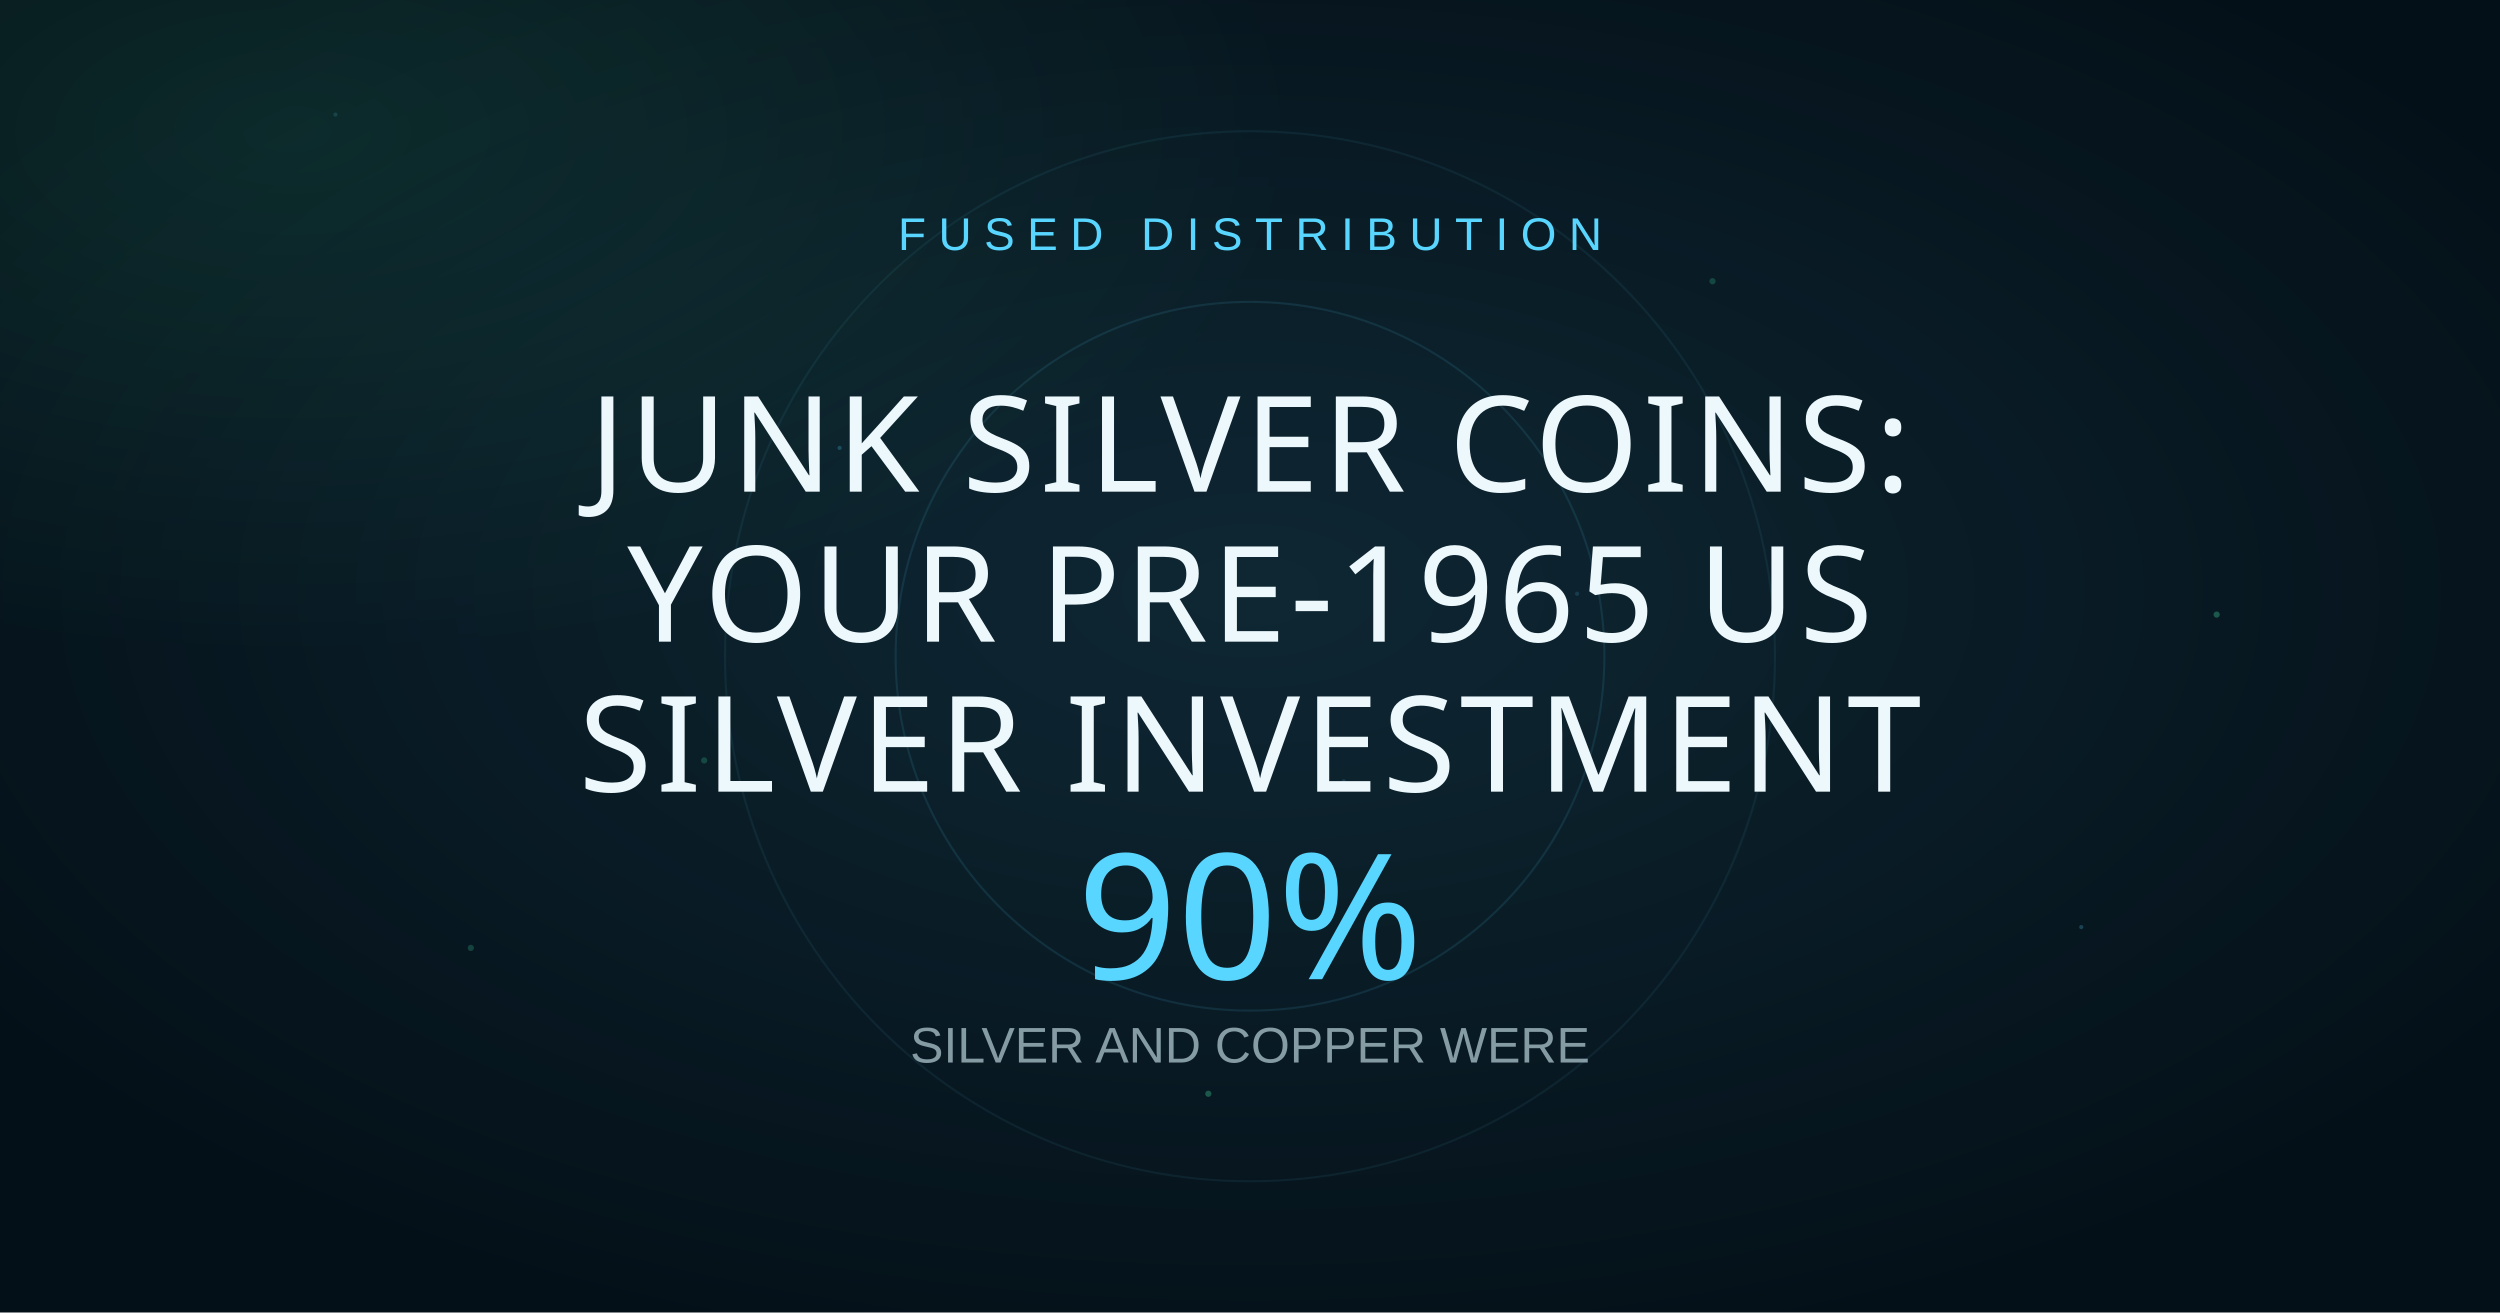
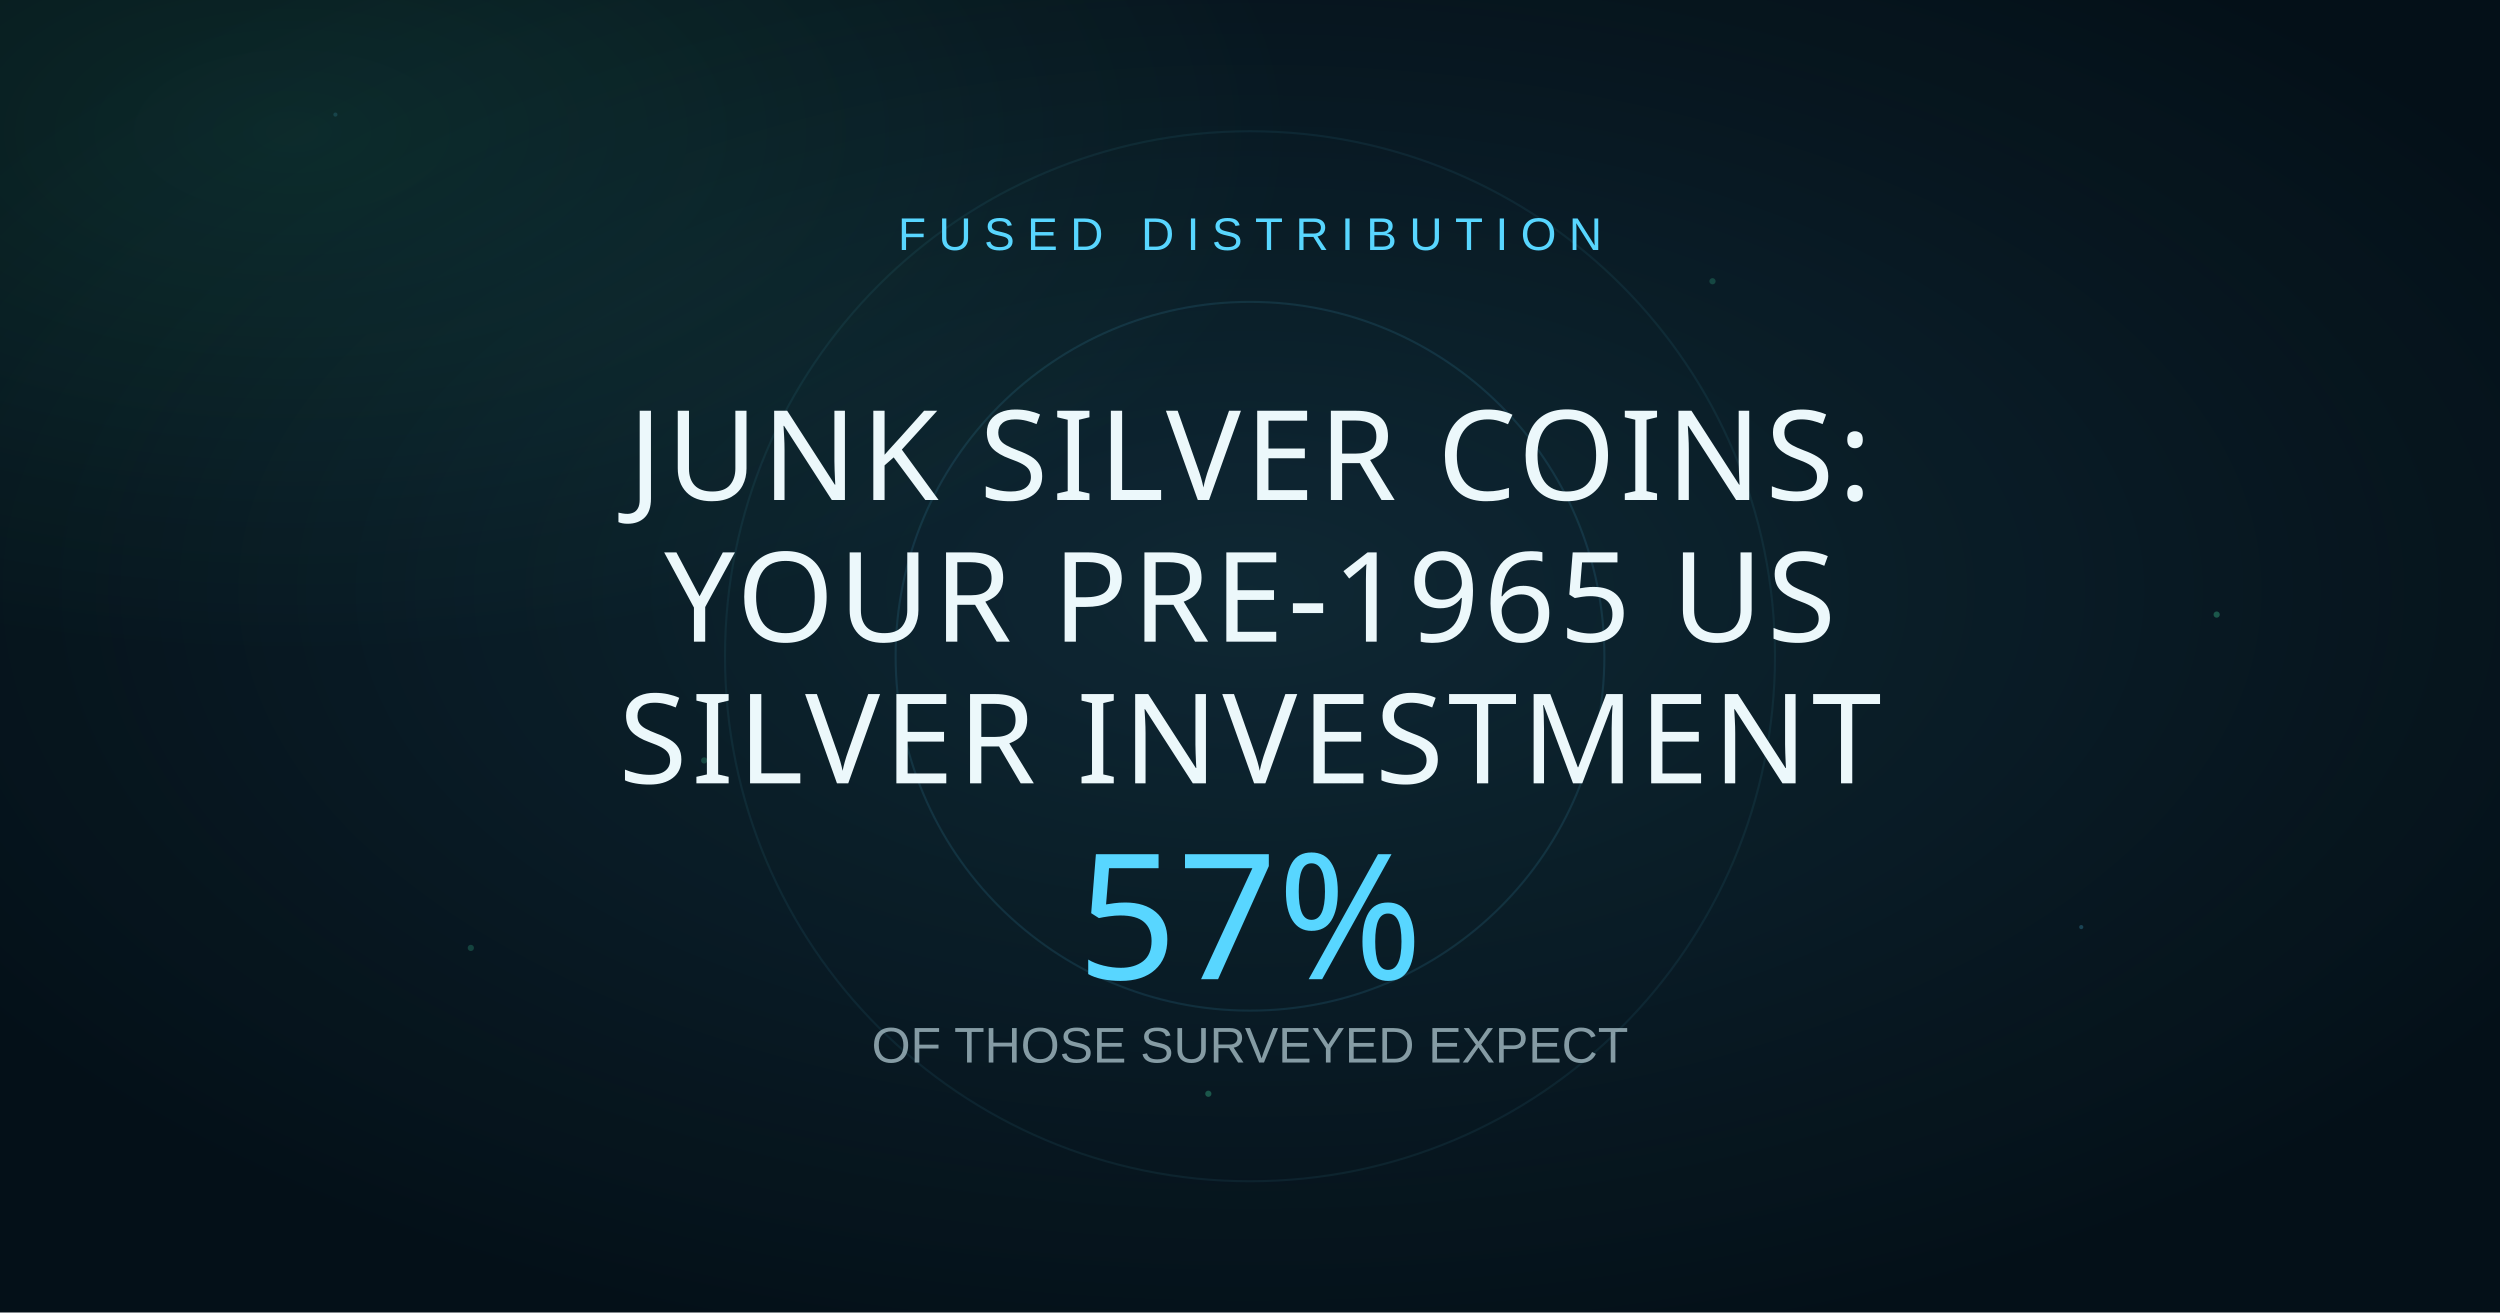
<svg xmlns="http://www.w3.org/2000/svg" width="1200" height="630" viewBox="0 0 1200 630">
  <rect width="1200" height="630" fill="#041018" />
  <radialGradient id="g1" cx="50%" cy="45%" r="60%">
    <stop offset="0%" stop-color="#58d6ff" stop-opacity="0.12" />
    <stop offset="100%" stop-color="#58d6ff" stop-opacity="0" />
  </radialGradient>
  <radialGradient id="g2" cx="12%" cy="10%" r="40%">
    <stop offset="0%" stop-color="#4dffb8" stop-opacity="0.10" />
    <stop offset="100%" stop-color="#4dffb8" stop-opacity="0" />
  </radialGradient>
  <rect width="1200" height="630" fill="url(#g1)" />
  <rect width="1200" height="630" fill="url(#g2)" />
  <circle cx="600" cy="315" r="252" fill="none" stroke="#58d6ff" stroke-opacity="0.07" />
  <circle cx="600" cy="315" r="170.1" fill="none" stroke="#58d6ff" stroke-opacity="0.11" />
  <circle cx="757" cy="285" r="1" fill="#58d6ff" opacity="0.15" />
  <circle cx="338" cy="365" r="1.5" fill="#4dffb8" opacity="0.19" />
  <circle cx="999" cy="445" r="1" fill="#58d6ff" opacity="0.23" />
  <circle cx="580" cy="525" r="1.5" fill="#4dffb8" opacity="0.27" />
  <circle cx="161" cy="55" r="1" fill="#58d6ff" opacity="0.15" />
  <circle cx="822" cy="135" r="1.5" fill="#4dffb8" opacity="0.19" />
  <circle cx="403" cy="215" r="1" fill="#58d6ff" opacity="0.23" />
  <circle cx="1064" cy="295" r="1.5" fill="#4dffb8" opacity="0.27" />
  <circle cx="645" cy="375" r="1" fill="#58d6ff" opacity="0.15" />
  <circle cx="226" cy="455" r="1.5" fill="#4dffb8" opacity="0.19" />
  <text x="600" y="120" font-family="Arial, sans-serif" font-size="22" fill="#58d6ff" text-anchor="middle" letter-spacing="6">FUSED DISTRIBUTION</text>
-   <text x="600" y="236" font-family="Impact, Haettenschweiler, sans-serif" font-size="64" fill="#ecf8fb" text-anchor="middle" letter-spacing="2">JUNK SILVER COINS:</text>
-   <text x="600" y="308" font-family="Impact, Haettenschweiler, sans-serif" font-size="64" fill="#ecf8fb" text-anchor="middle" letter-spacing="2">YOUR PRE-1965 US</text>
-   <text x="600" y="380" font-family="Impact, Haettenschweiler, sans-serif" font-size="64" fill="#ecf8fb" text-anchor="middle" letter-spacing="2">SILVER INVESTMENT</text>
-   <text x="600" y="470" font-family="Impact, sans-serif" font-size="84" fill="#58d6ff" text-anchor="middle">90%</text>
-   <text x="600" y="510" font-family="Arial, sans-serif" font-size="24" fill="rgba(175,198,207,0.75)" text-anchor="middle">SILVER AND COPPER WERE</text>
+   <text x="600" y="240" font-family="Impact, Haettenschweiler, sans-serif" font-size="60" fill="#ecf8fb" text-anchor="middle" letter-spacing="2">JUNK SILVER COINS:</text>
+   <text x="600" y="308" font-family="Impact, Haettenschweiler, sans-serif" font-size="60" fill="#ecf8fb" text-anchor="middle" letter-spacing="2">YOUR PRE-1965 US</text>
+   <text x="600" y="376" font-family="Impact, Haettenschweiler, sans-serif" font-size="60" fill="#ecf8fb" text-anchor="middle" letter-spacing="2">SILVER INVESTMENT</text>
+   <text x="600" y="470" font-family="Impact, sans-serif" font-size="84" fill="#58d6ff" text-anchor="middle">57%</text>
+   <text x="600" y="510" font-family="Arial, sans-serif" font-size="24" fill="rgba(175,198,207,0.75)" text-anchor="middle">OF THOSE SURVEYED EXPECT</text>
</svg>
